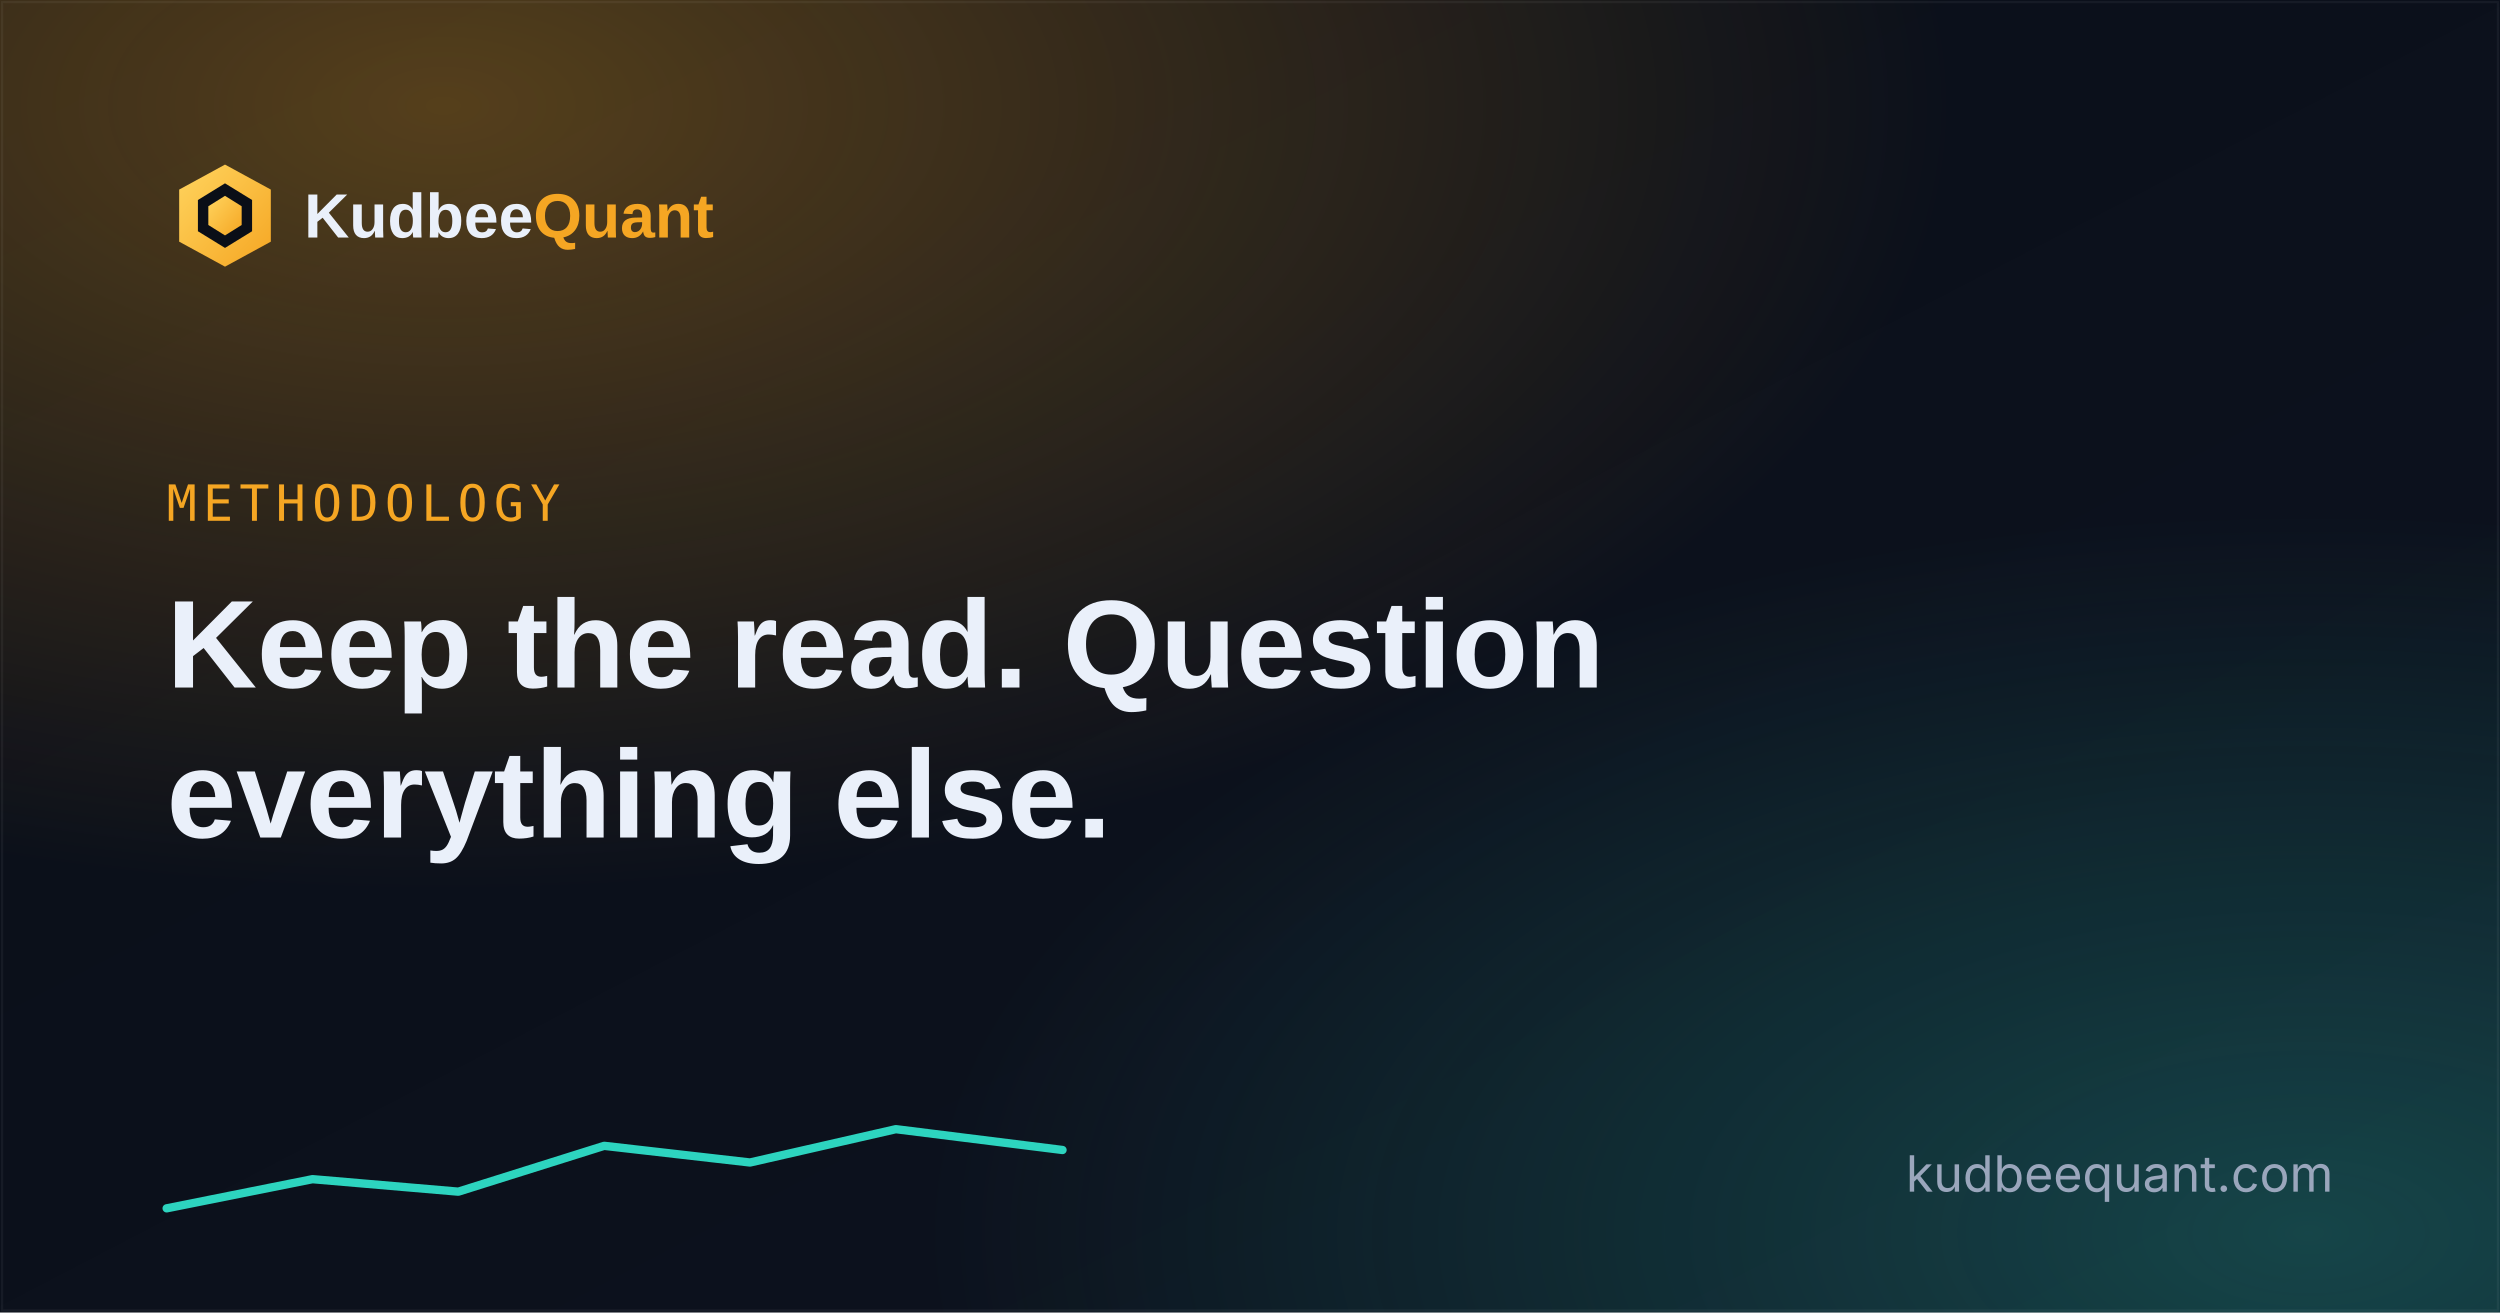
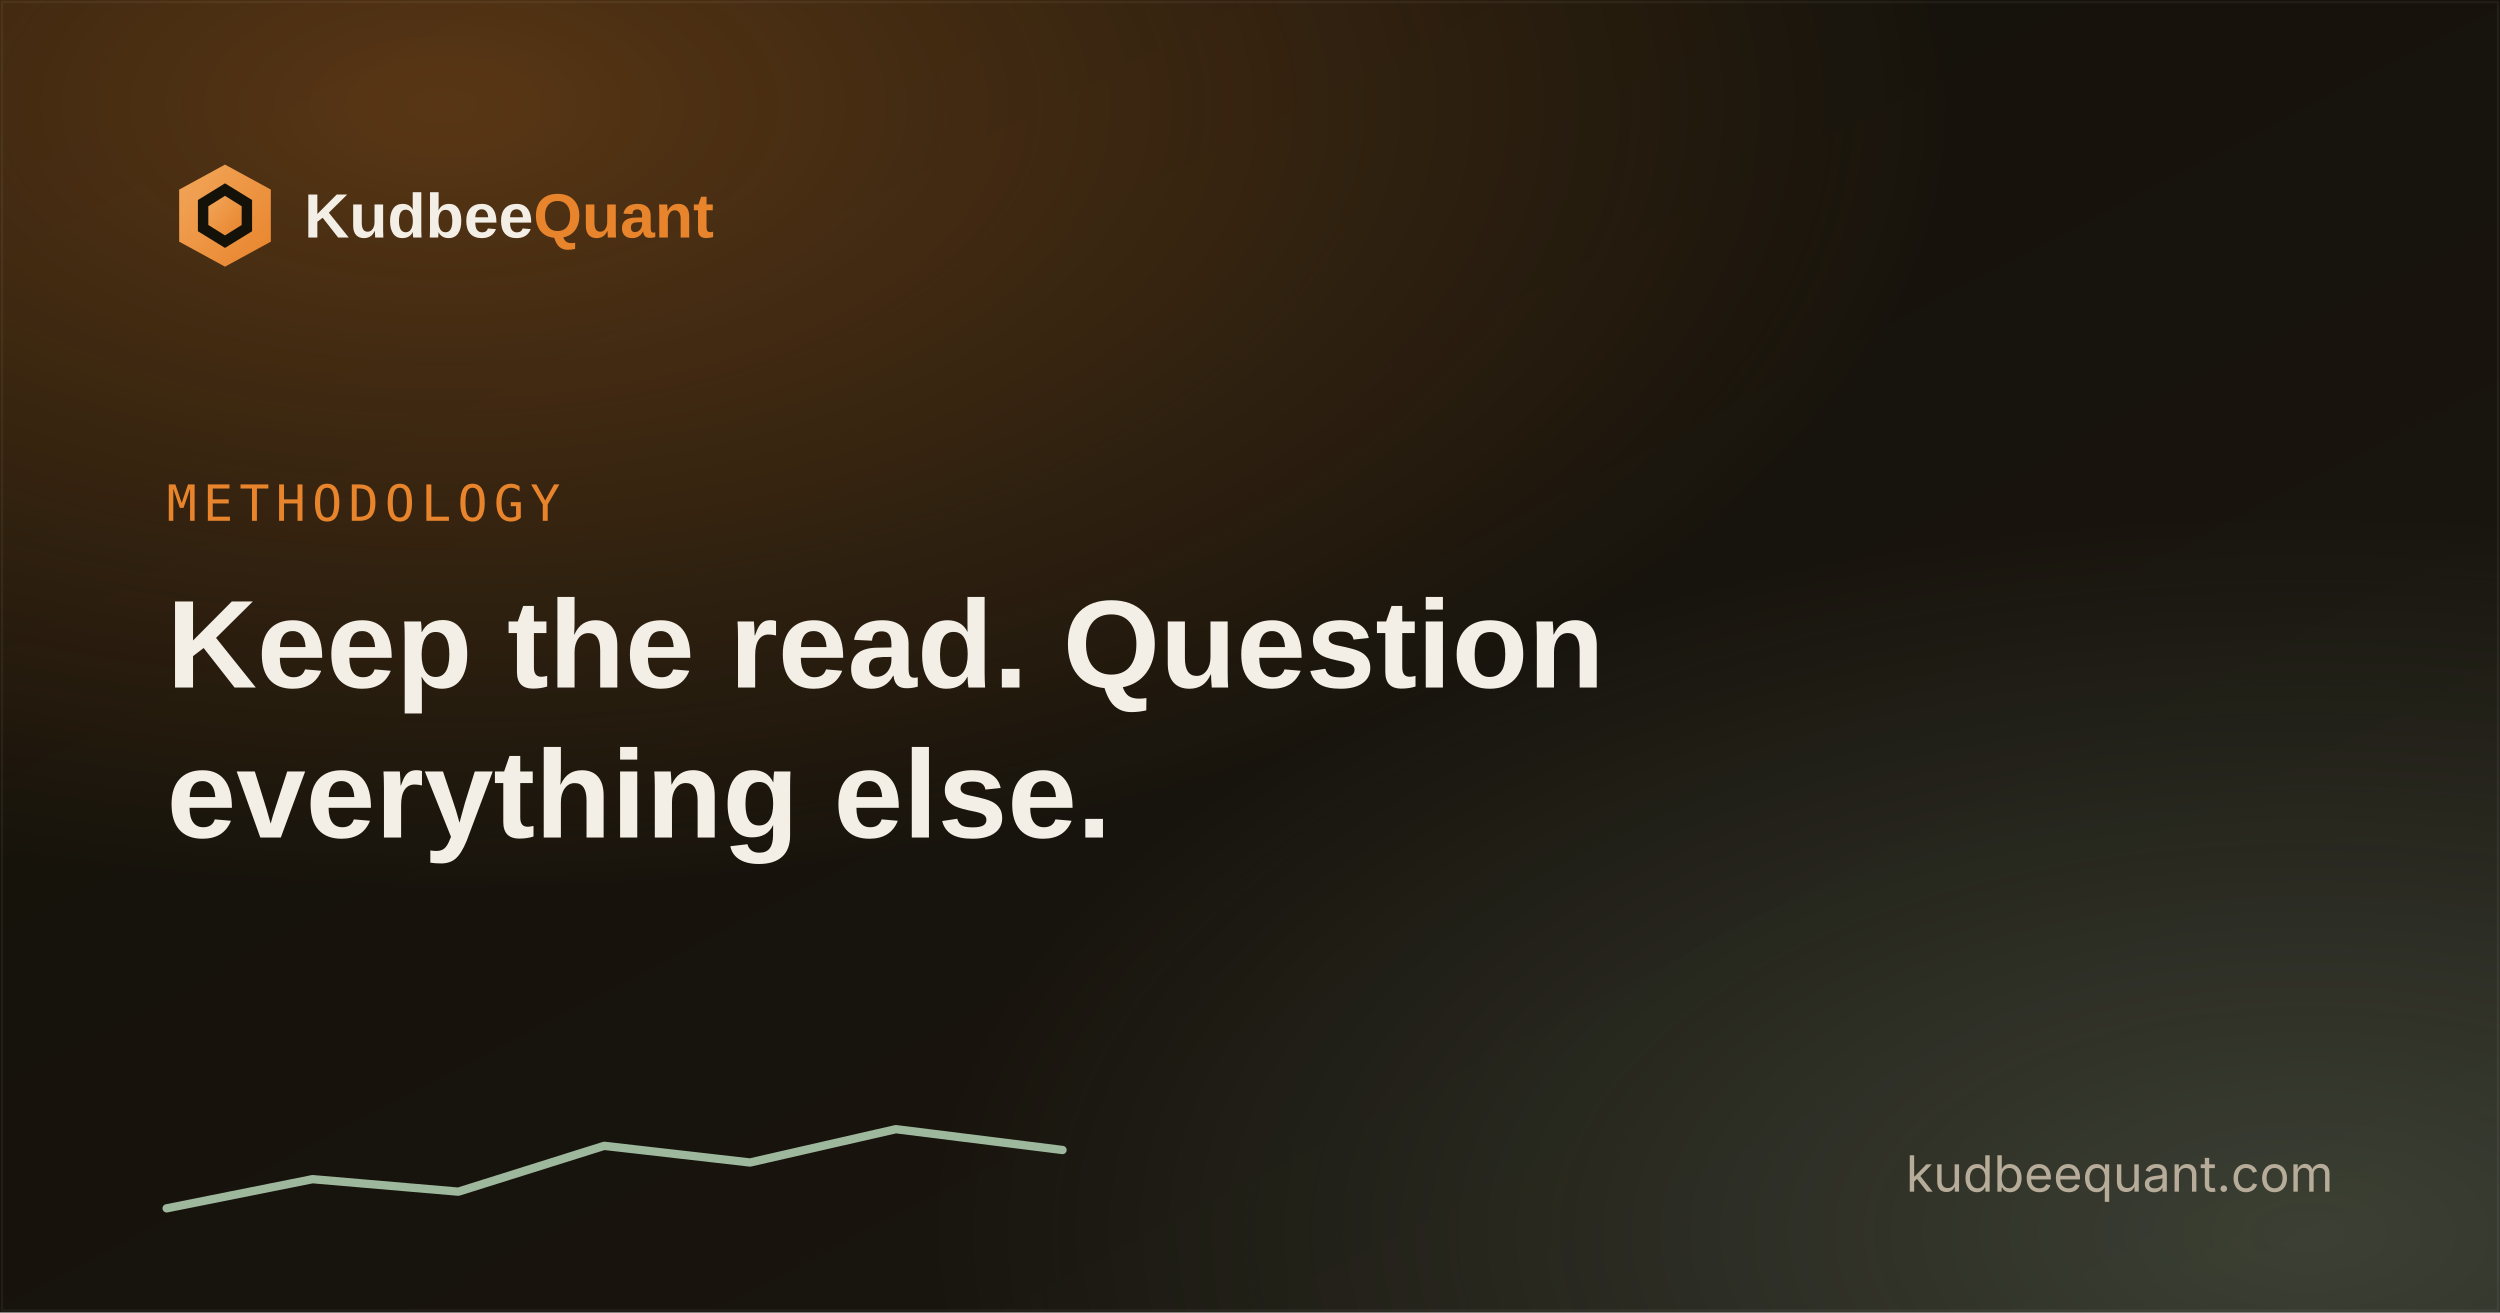
<svg xmlns="http://www.w3.org/2000/svg" viewBox="0 0 1200 630" width="1200" height="630">
  <defs>
    <linearGradient id="bg" x1="0" y1="0" x2="1" y2="1">
-       <stop offset="0" stop-color="#0a0e17" />
-       <stop offset="1" stop-color="#0d1320" />
+       <stop offset="0" stop-color="#141109" />
+       <stop offset="1" stop-color="#1A1610" />
    </linearGradient>
    <linearGradient id="gold" x1="0" y1="0" x2="1" y2="1">
-       <stop offset="0" stop-color="#FFD45E" />
-       <stop offset="1" stop-color="#F5A623" />
+       <stop offset="0" stop-color="#F2A65A" />
+       <stop offset="1" stop-color="#E8842C" />
    </linearGradient>
    <radialGradient id="glow" cx="18%" cy="8%" r="60%">
-       <stop offset="0" stop-color="#F5A623" stop-opacity="0.32" />
-       <stop offset="1" stop-color="#F5A623" stop-opacity="0" />
+       <stop offset="0" stop-color="#E8842C" stop-opacity="0.32" />
+       <stop offset="1" stop-color="#E8842C" stop-opacity="0" />
    </radialGradient>
    <radialGradient id="glow2" cx="92%" cy="94%" r="55%">
-       <stop offset="0" stop-color="#2DD4BF" stop-opacity="0.26" />
-       <stop offset="1" stop-color="#2DD4BF" stop-opacity="0" />
+       <stop offset="0" stop-color="#9DB89C" stop-opacity="0.26" />
+       <stop offset="1" stop-color="#9DB89C" stop-opacity="0" />
    </radialGradient>
  </defs>
  <rect width="1200" height="630" fill="url(#bg)" />
  <rect width="1200" height="630" fill="url(#glow)" />
  <rect width="1200" height="630" fill="url(#glow2)" />
  <rect x="1" y="1" width="1198" height="628" fill="none" stroke="#ffffff" stroke-opacity="0.05" />
  <g transform="translate(80,76)">
    <polygon points="28,3 50,15 50,40 28,52 6,40 6,15" fill="url(#gold)" />
-     <polygon points="28,12 41,20 41,35 28,43 15,35 15,20" fill="#0a0e17" />
+     <polygon points="28,12 41,20 41,35 28,43 15,35 15,20" fill="#141109" />
    <polygon points="28,18 36,23 36,32 28,37 20,32 20,23" fill="url(#gold)" />
-     <text x="66" y="38" font-family="Space Grotesk, Arial, sans-serif" font-size="30" font-weight="700" fill="#EAF0FA">Kudbee<tspan fill="#F5A623">Quant</tspan>
+     <text x="66" y="38" font-family="Fraunces, Arial, sans-serif" font-size="30" font-weight="700" fill="#F4EFE6">Kudbee<tspan fill="#E8842C">Quant</tspan>
    </text>
  </g>
-   <text x="80" y="250" font-family="JetBrains Mono, monospace" font-size="24" letter-spacing="3" fill="#F5A623">METHODOLOGY</text>
-   <text x="80" y="330" font-family="Space Grotesk, Arial, sans-serif" font-size="60" font-weight="700" fill="#EAF0FA">Keep the read. Question</text>
-   <text x="80" y="402" font-family="Space Grotesk, Arial, sans-serif" font-size="60" font-weight="700" fill="#EAF0FA">everything else.</text>
+   <text x="80" y="250" font-family="JetBrains Mono, monospace" font-size="24" letter-spacing="3" fill="#E8842C">METHODOLOGY</text>
+   <text x="80" y="330" font-family="Fraunces, Arial, sans-serif" font-size="60" font-weight="700" fill="#F4EFE6">Keep the read. Question</text>
+   <text x="80" y="402" font-family="Fraunces, Arial, sans-serif" font-size="60" font-weight="700" fill="#F4EFE6">everything else.</text>
  <g transform="translate(80,540)">
-     <polyline points="0,40 70,26 140,32 210,10 280,18 350,2 430,12" fill="none" stroke="#2DD4BF" stroke-width="4" stroke-linejoin="round" stroke-linecap="round" />
+     <polyline points="0,40 70,26 140,32 210,10 280,18 350,2 430,12" fill="none" stroke="#9DB89C" stroke-width="4" stroke-linejoin="round" stroke-linecap="round" />
  </g>
-   <text x="1120" y="572" text-anchor="end" font-family="Inter, Arial, sans-serif" font-size="24" fill="#9AA6BC">kudbeequant.com</text>
+   <text x="1120" y="572" text-anchor="end" font-family="Inter, Arial, sans-serif" font-size="24" fill="#B7AC99">kudbeequant.com</text>
</svg>
